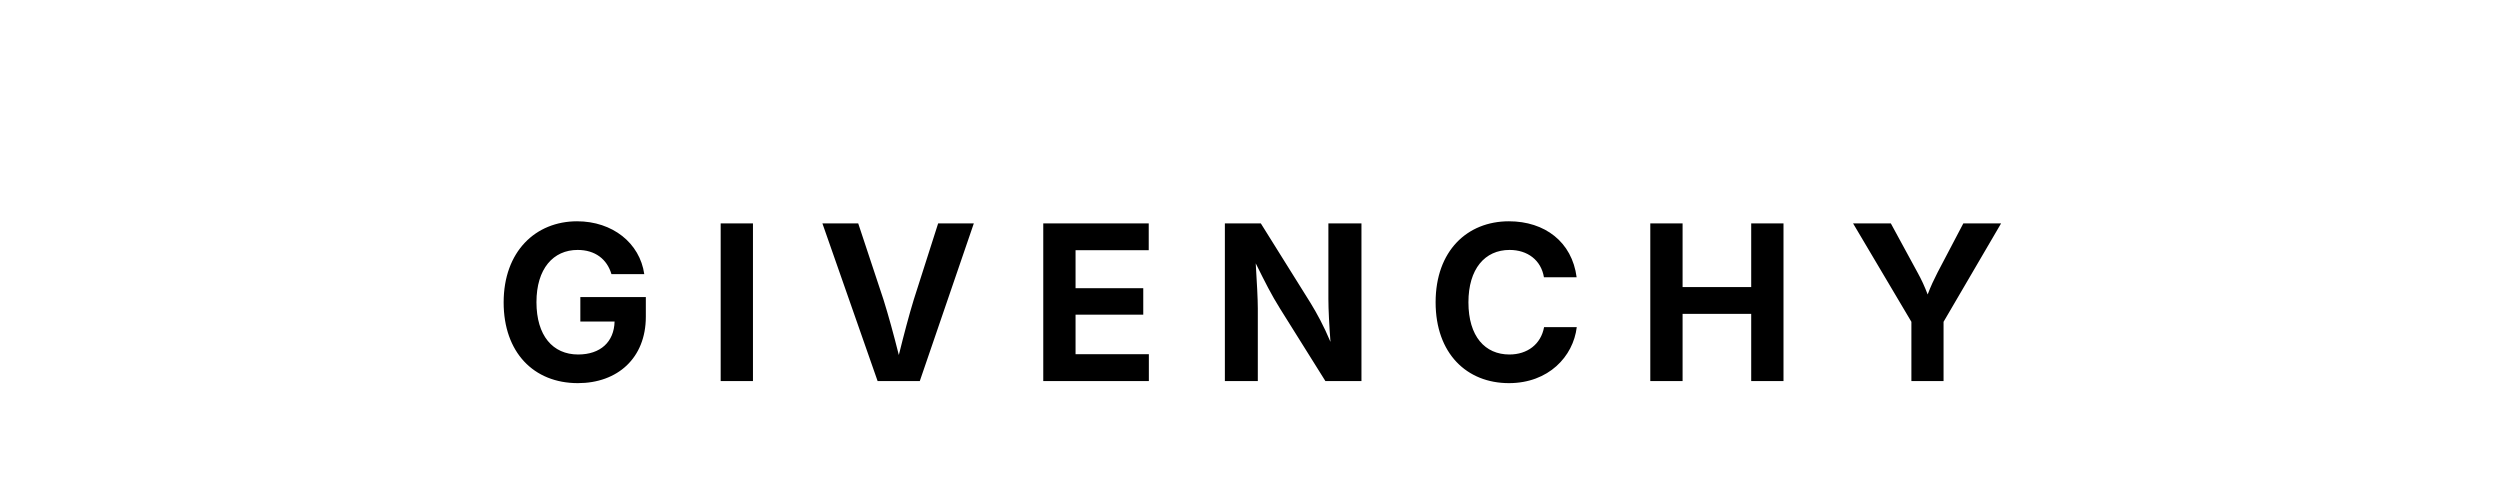
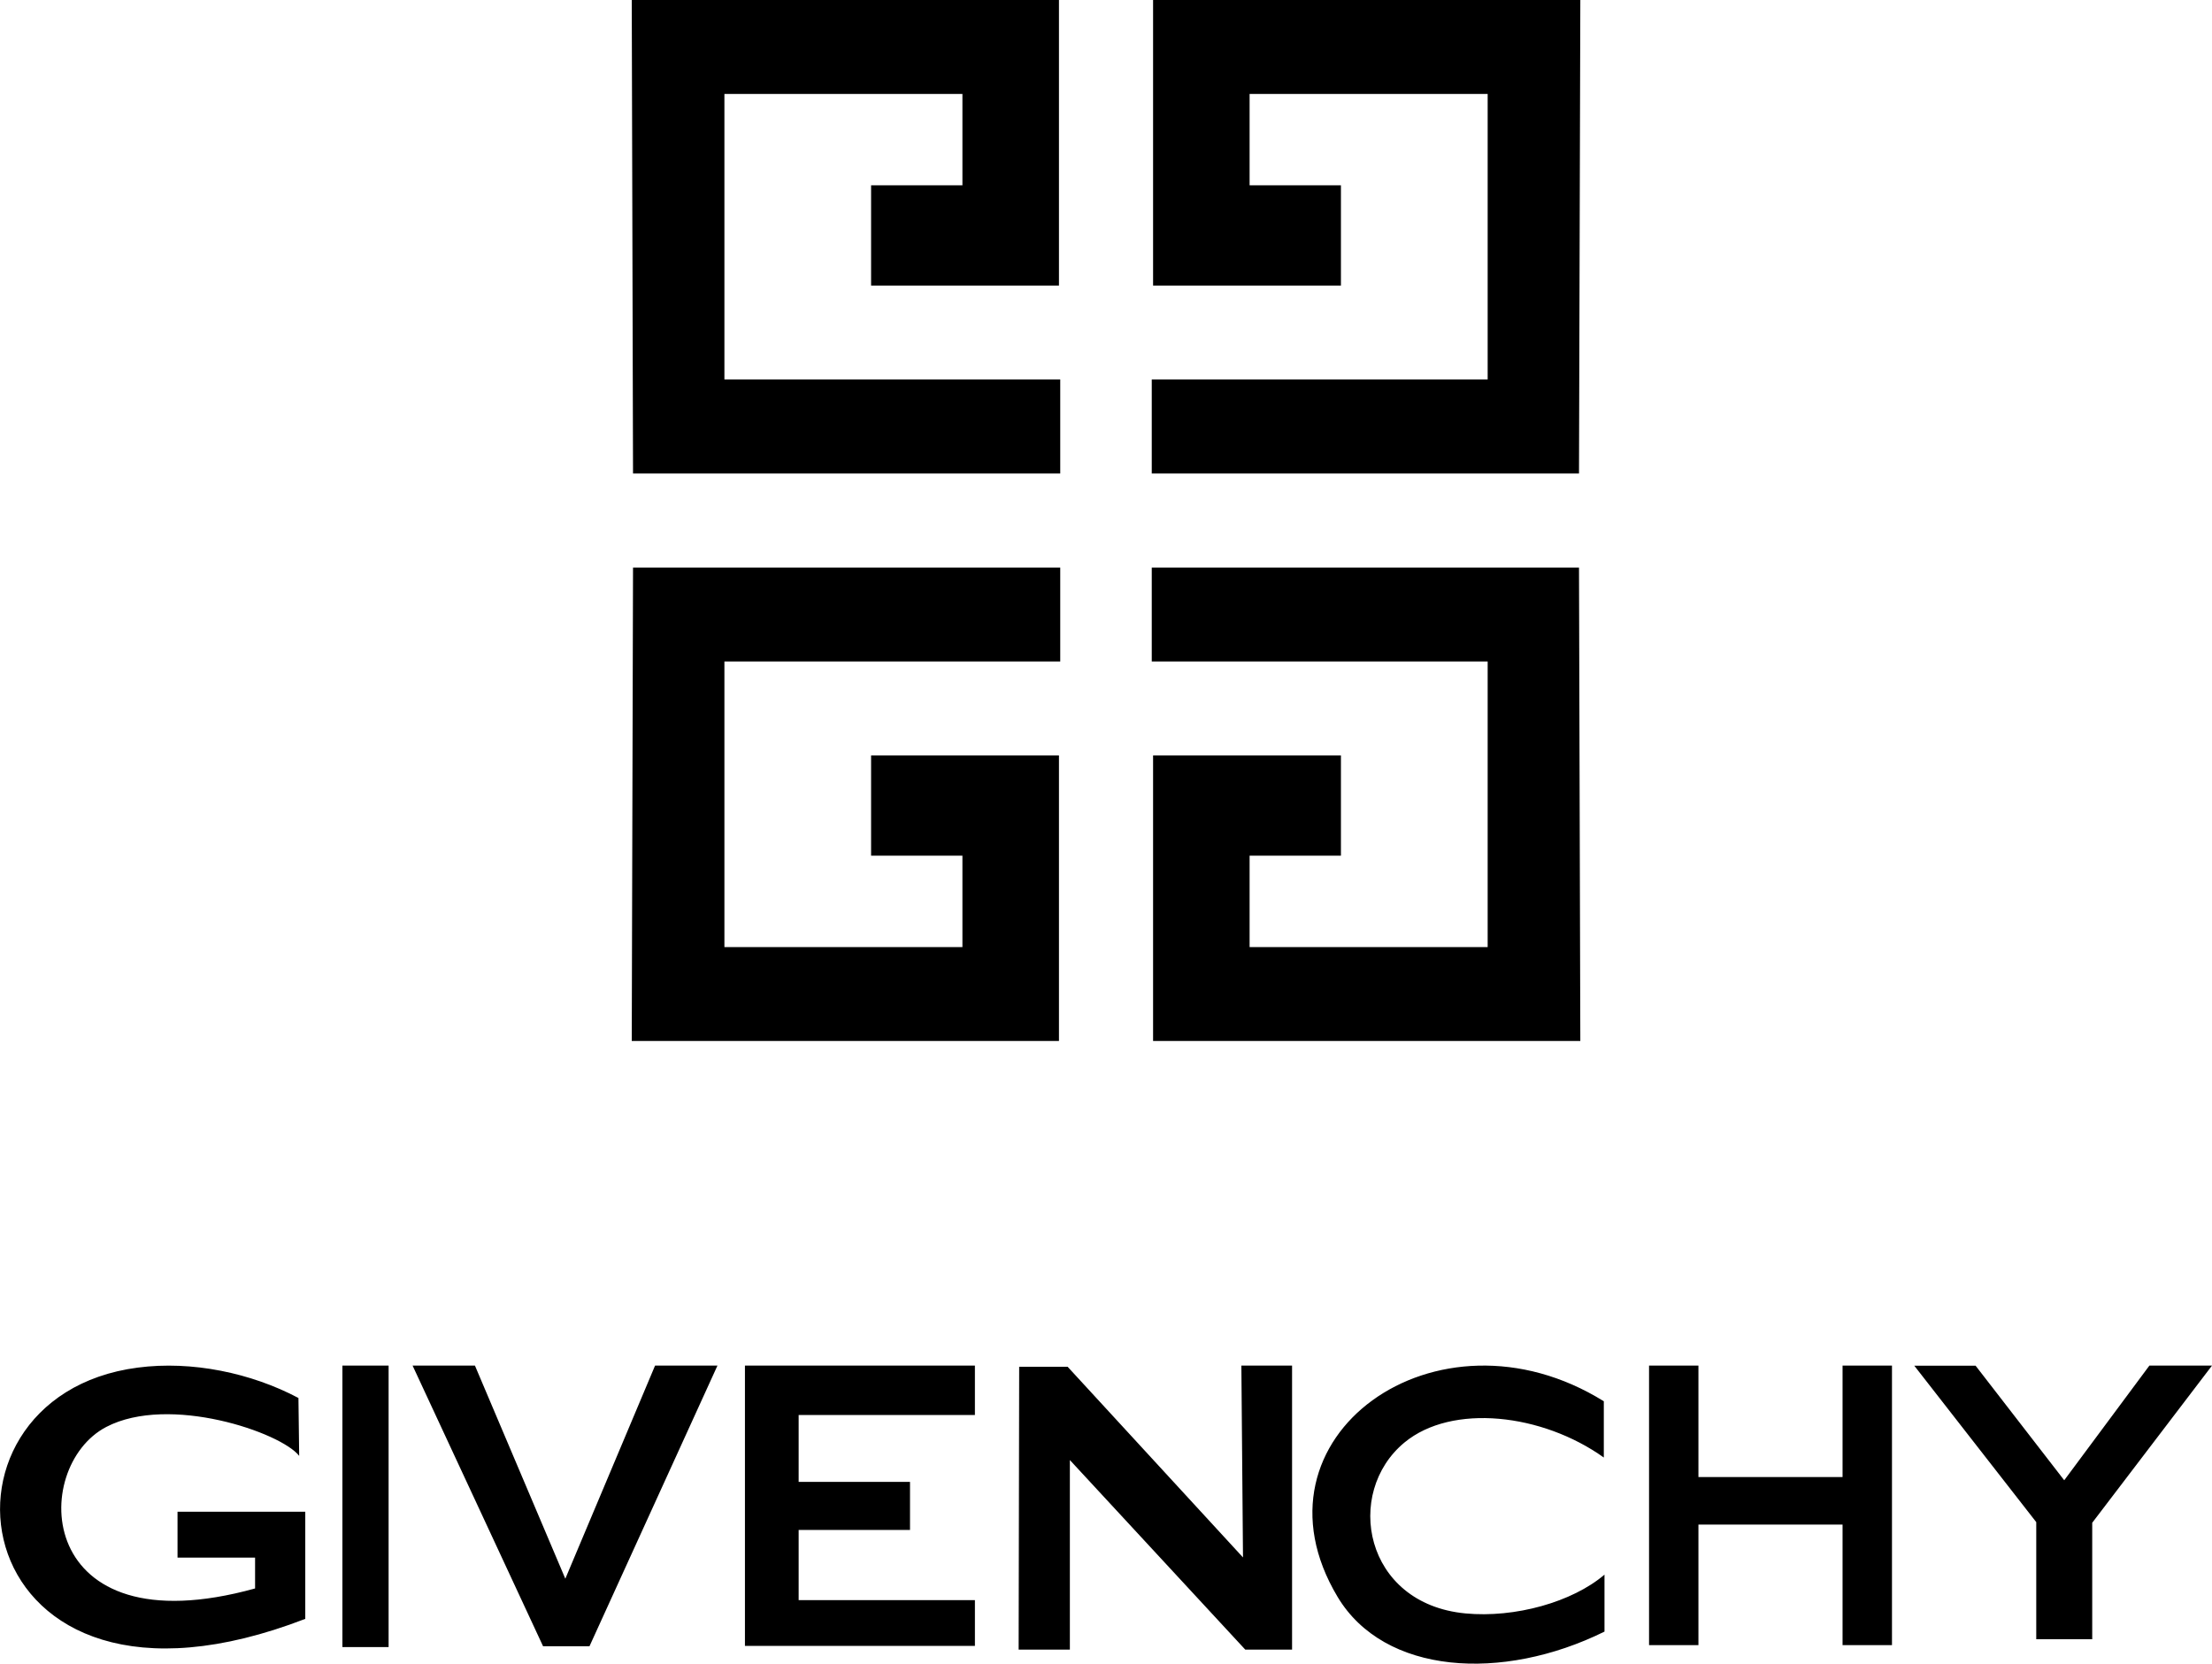
- <svg xmlns="http://www.w3.org/2000/svg" viewBox="0 0 300 60" fill="currentColor">
-   <text x="50%" y="60%" dominant-baseline="middle" text-anchor="middle" font-family="system-ui, -apple-system, sans-serif" font-weight="700" font-size="26" letter-spacing="6">GIVENCHY</text>
+ <svg xmlns="http://www.w3.org/2000/svg" version="1.1" id="Livello_1" x="0px" y="0px" width="260.131px" height="195.682px" viewBox="0 0 260.131 195.682" enable-background="new 0 0 260.131 195.682" xml:space="preserve">
+   <g>
+     <path fill-rule="evenodd" clip-rule="evenodd" d="M74.444,55.693h50.24V44.635H85.191V11.047h27.99v10.747H102.44v11.796h22.094V0   h-50.24L74.444,55.693L74.444,55.693z M185.69,55.693h-50.244V44.635h39.503V11.047h-27.996v10.747h10.741v11.796h-22.092V0h50.244   L185.69,55.693L185.69,55.693z M74.444,66.761h50.24v11.046H85.191v33.589h27.99v-10.748H102.44V88.854h22.094v33.59h-50.24   L74.444,66.761L74.444,66.761z M185.69,66.761h-50.244v11.046h39.503v33.589h-27.996v-10.748h10.741V88.854h-22.092v33.59h50.244   L185.69,66.761L185.69,66.761z" />
+     <path fill-rule="evenodd" clip-rule="evenodd" d="M225.119,160.635h7.21l10.424,13.477l10.015-13.488h7.363l-14.086,18.488v13.699   h-6.582v-13.775L225.119,160.635L225.119,160.635z M216.685,160.623h5.812v32.883h-5.812v-14.182h-16.949v14.182h-5.808v-32.883   h5.808v13.113h16.949V160.623L216.685,160.623z M188.688,191.912v-6.701c-3.782,3.232-10.531,5.117-16.359,4.561   c-11.936-1.135-14.312-14.193-7.163-20.104c5.582-4.611,16.196-3.412,23.443,1.768v-6.615   c-19.615-12.203-42.533,4.25-31.311,23.002C162.779,196.984,176.657,197.852,188.688,191.912L188.688,191.912z M119.792,194.031   h6.025v-22.297l20.627,22.297h5.503v-33.408h-5.962l0.191,22.564l-20.621-22.424h-5.7L119.792,194.031L119.792,194.031z    M48.52,160.623h7.333l10.629,25.068l10.554-25.068h7.337l-15.05,33.012h-5.458L48.52,160.623L48.52,160.623z M87.604,160.623   h6.316h20.729v5.813H93.921v7.869h13.096v5.65H93.921v8.254h20.729v5.385H93.921h-6.316v-5.385v-8.254v-5.65v-7.869V160.623   L87.604,160.623z M40.267,160.623h5.433v33.109h-5.433V160.623L40.267,160.623z M35.183,171.242l-0.086-6.809   c-5.545-2.941-12.529-4.408-18.887-3.574c-26.605,3.447-20.729,45.16,19.69,29.555v-12.6H20.877v5.396h9.12v3.627   c-25.975,7.193-26.542-14.291-17.496-19C19.897,163.984,33.046,168.48,35.183,171.242L35.183,171.242z" />
+   </g>
</svg>
